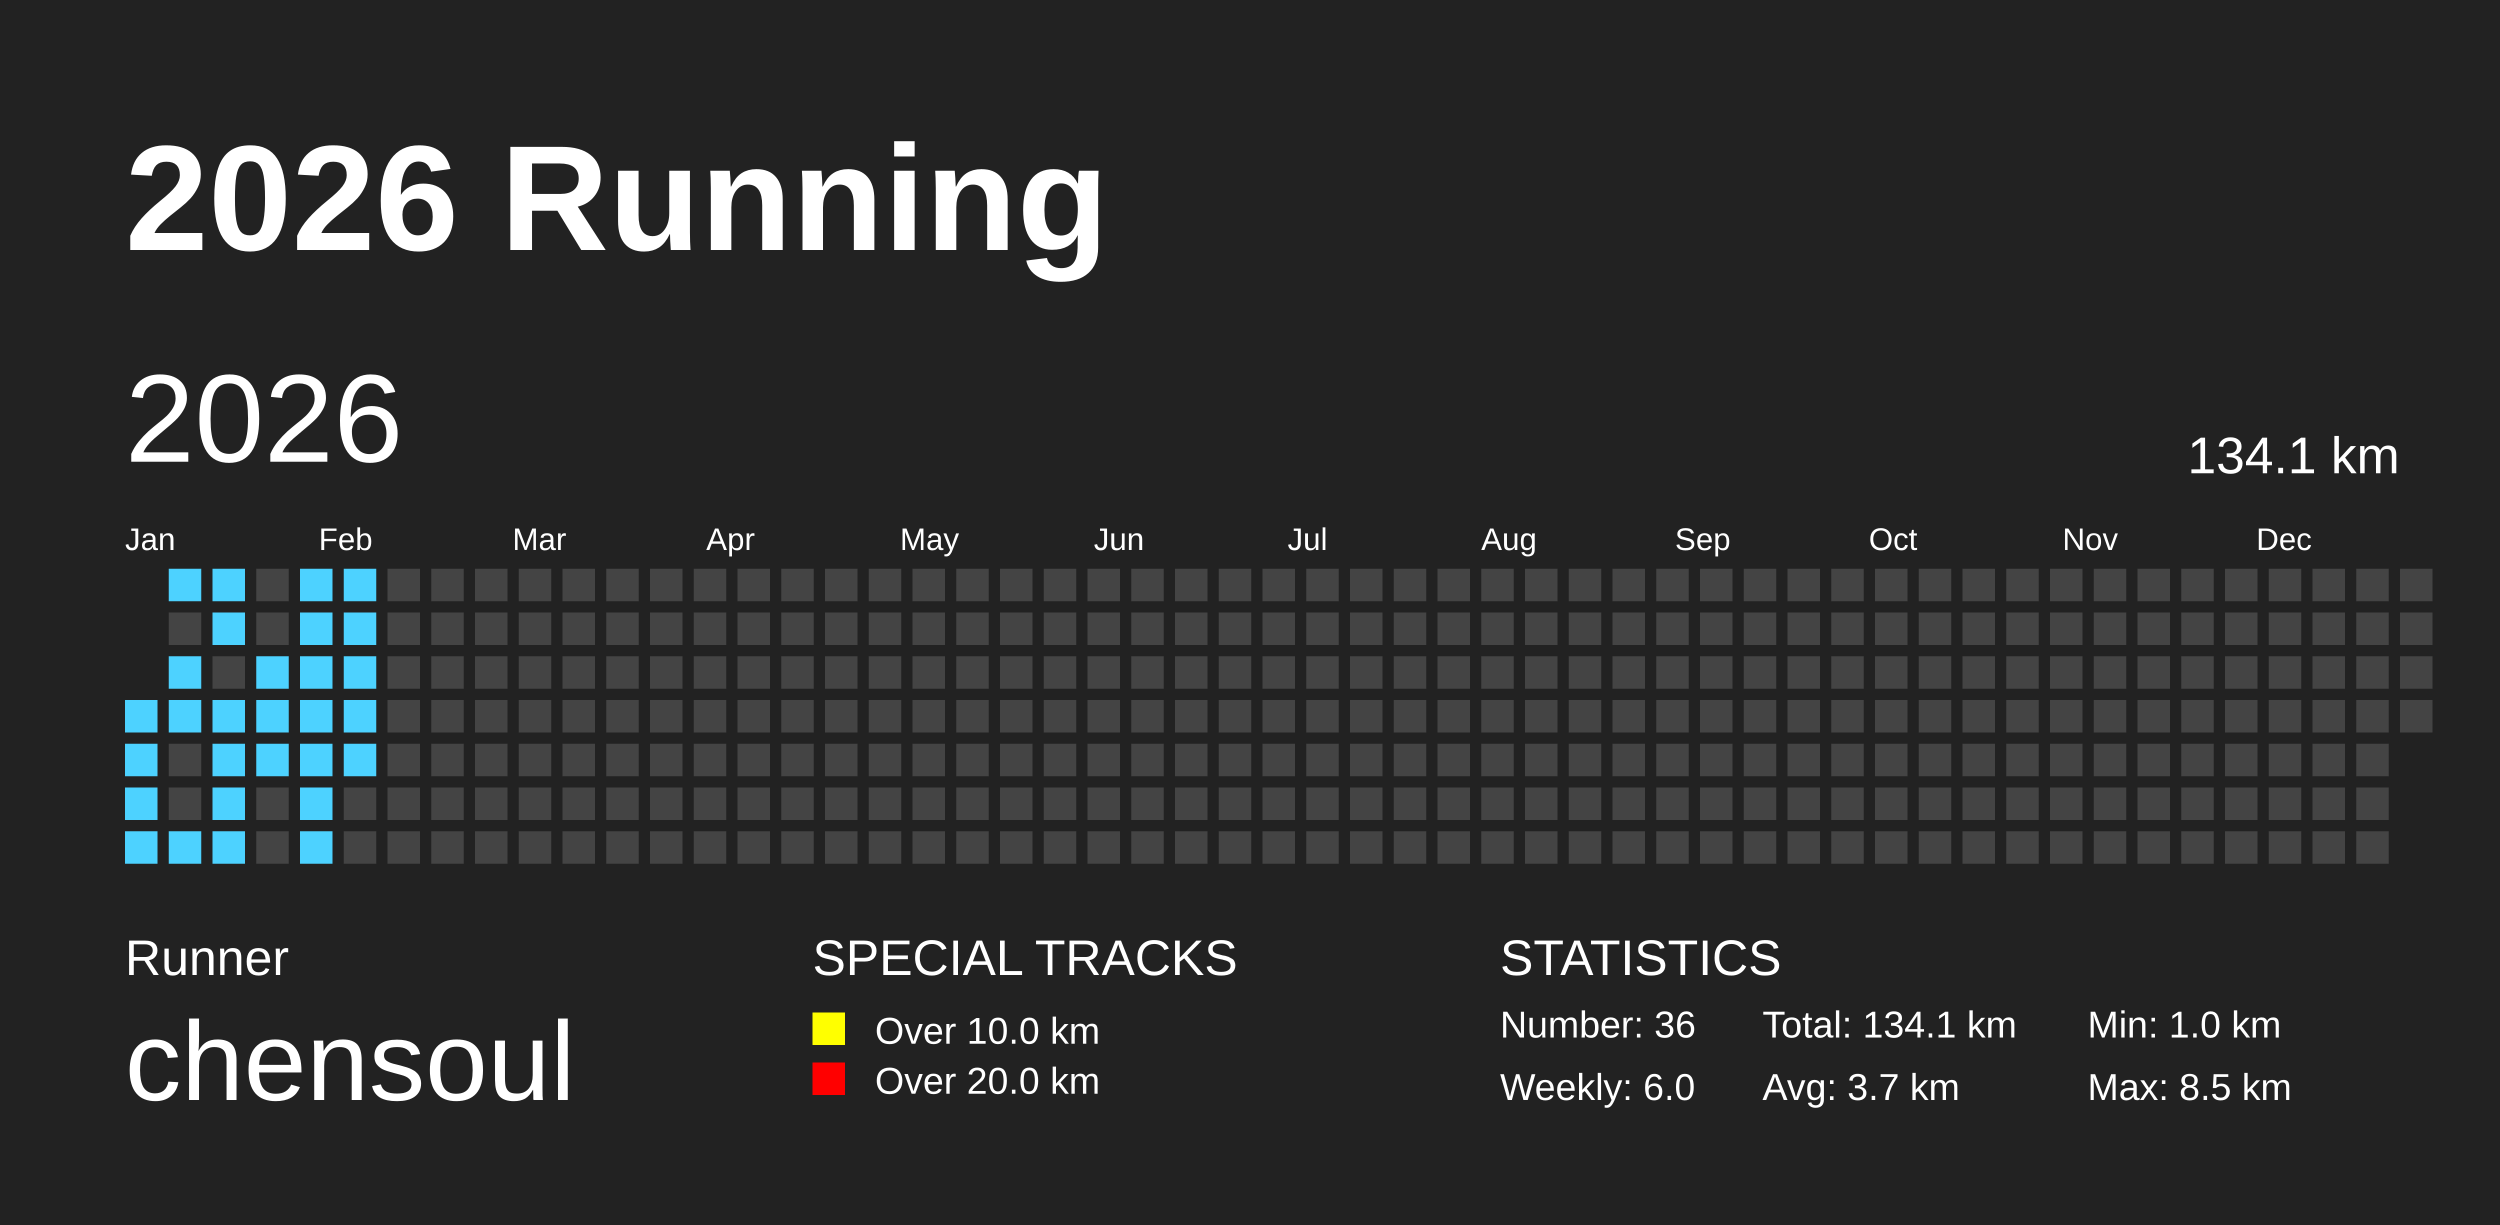
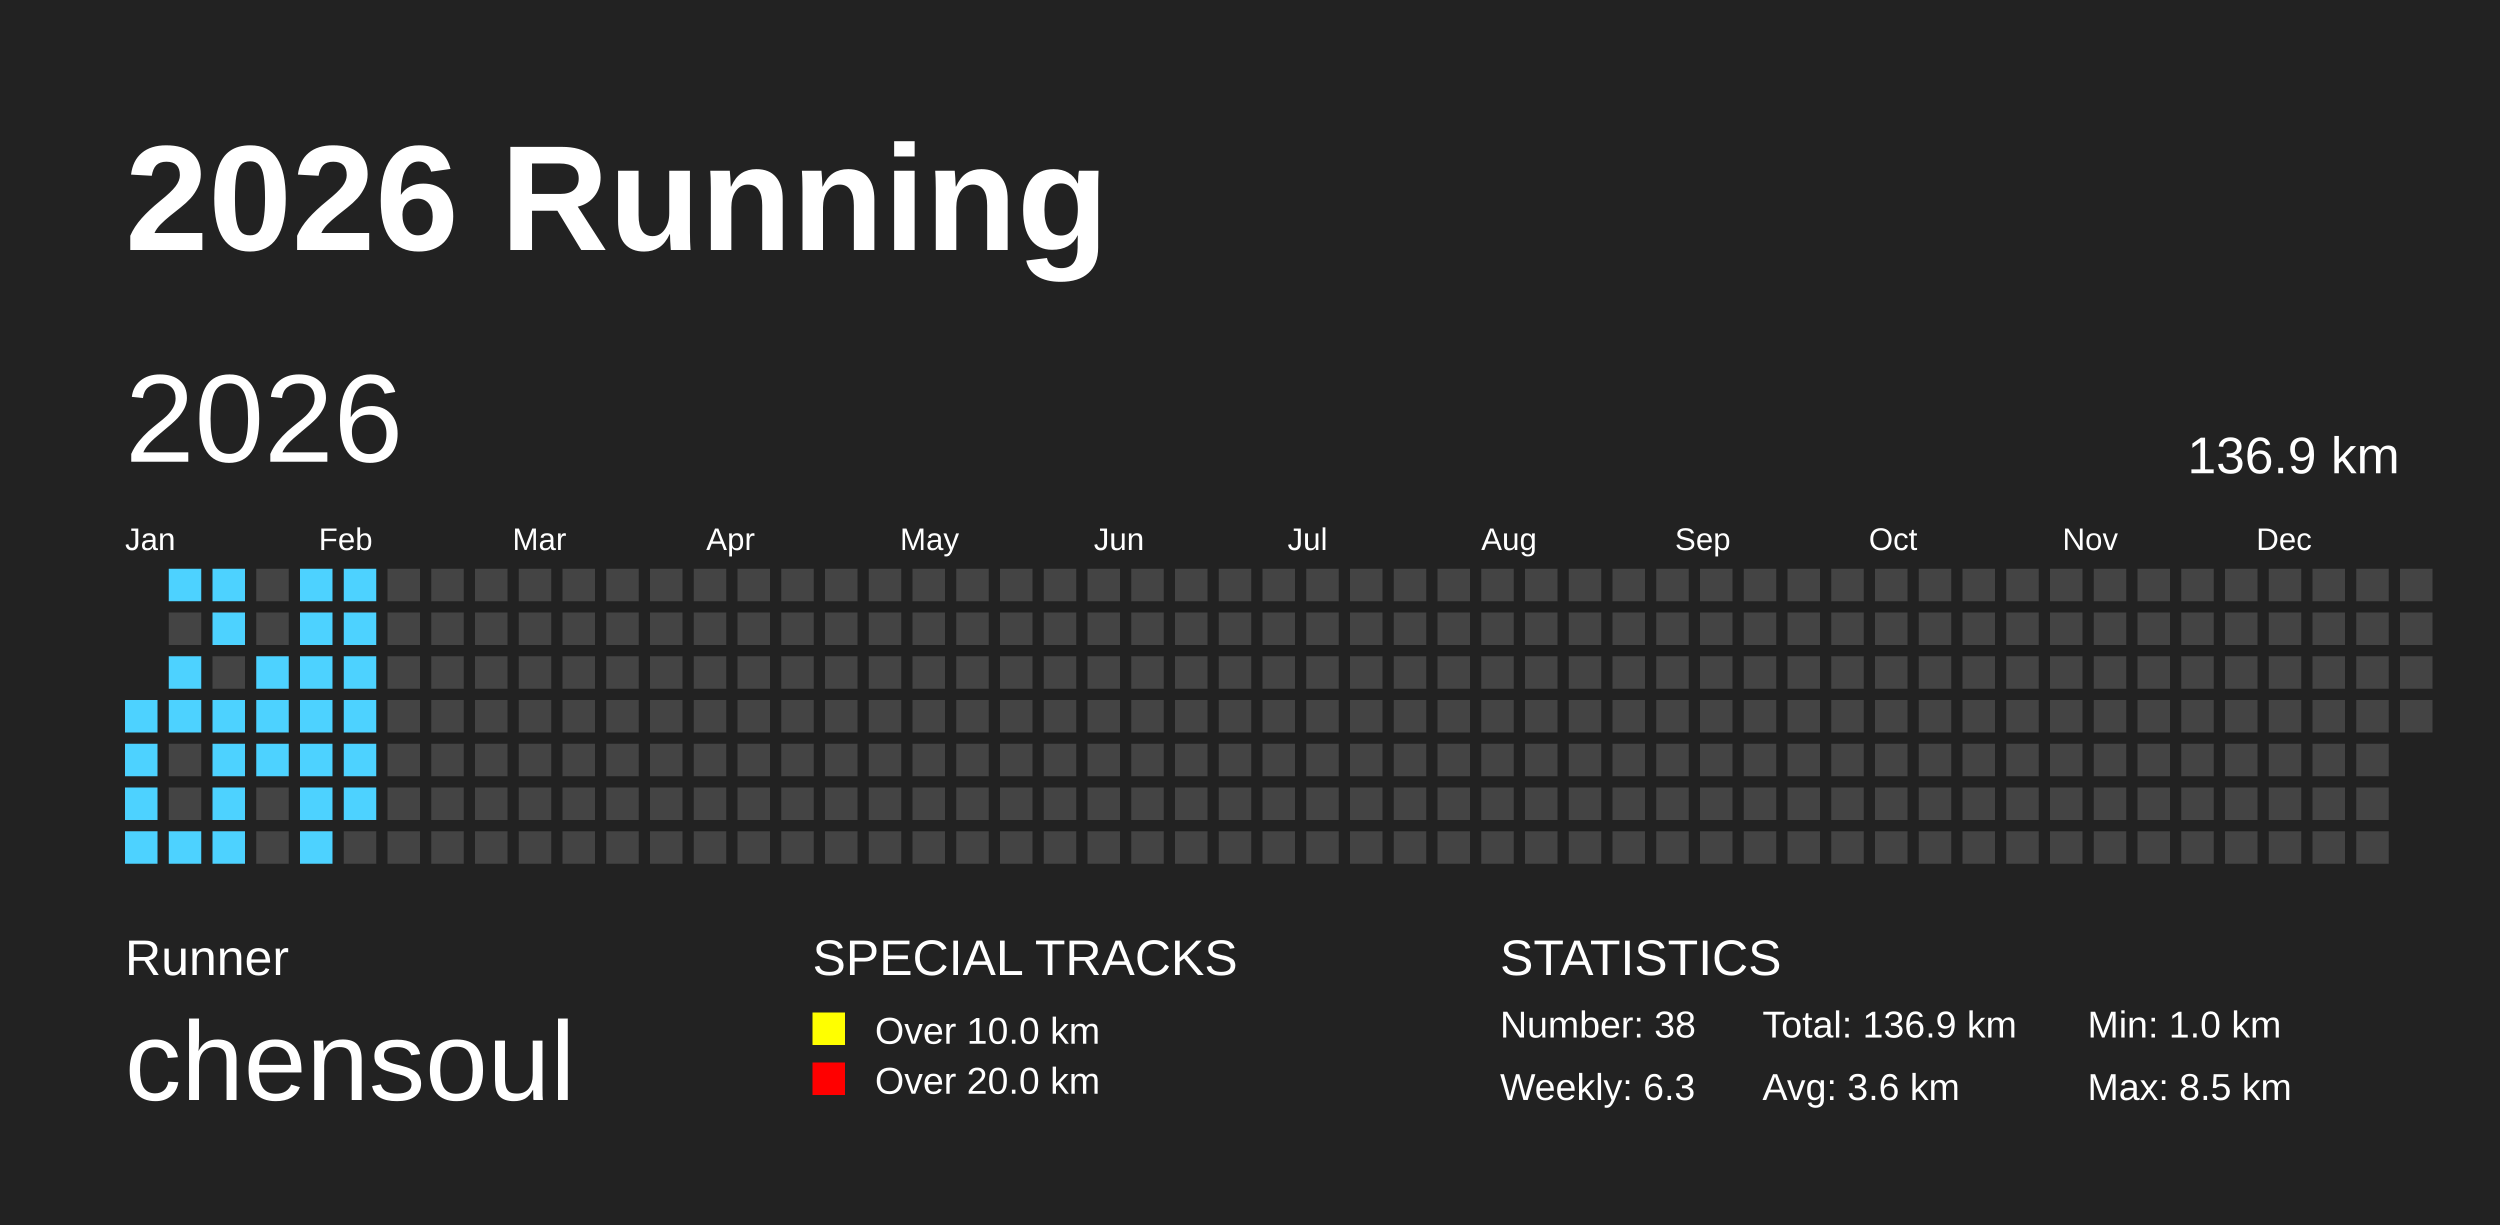
<svg xmlns="http://www.w3.org/2000/svg" baseProfile="full" height="98mm" version="1.1" viewBox="0,0,200,98" width="200mm">
  <defs />
  <rect fill="#222222" height="98" width="200" x="0" y="0" />
  <text fill="#FFFFFF" style="font-size:12px; font-family:Arial; font-weight:bold;" x="10" y="20">2026 Running</text>
  <text fill="#FFFFFF" style="font-size:4px; font-family:Arial" x="10" y="78">Runner</text>
  <text fill="#FFFFFF" style="font-size:9px; font-family:Arial" x="10" y="88">chensoul</text>
  <text fill="#FFFFFF" style="font-size:4px; font-family:Arial" x="65" y="78">SPECIAL TRACKS</text>
  <rect fill="yellow" height="2.6" width="2.6" x="65" y="81" />
  <text fill="#FFFFFF" style="font-size:3px; font-family:Arial" x="70" y="83.5">Over 10.0 km</text>
  <rect fill="red" height="2.6" width="2.6" x="65" y="85" />
  <text fill="#FFFFFF" style="font-size:3px; font-family:Arial" x="70" y="87.5">Over 20.0 km</text>
  <text fill="#FFFFFF" style="font-size:4px; font-family:Arial" x="120" y="78">STATISTICS</text>
-   <text fill="#FFFFFF" style="font-size:3px; font-family:Arial" x="120" y="83">Number: 36</text>
-   <text fill="#FFFFFF" style="font-size:3px; font-family:Arial" x="120" y="88">Weekly: 6.0</text>
-   <text fill="#FFFFFF" style="font-size:3px; font-family:Arial" x="141" y="83">Total: 134.1 km</text>
-   <text fill="#FFFFFF" style="font-size:3px; font-family:Arial" x="141" y="88">Avg: 3.7 km</text>
+   <text fill="#FFFFFF" style="font-size:3px; font-family:Arial" x="120" y="83">Number: 38</text>
+   <text fill="#FFFFFF" style="font-size:3px; font-family:Arial" x="120" y="88">Weekly: 6.3</text>
+   <text fill="#FFFFFF" style="font-size:3px; font-family:Arial" x="141" y="83">Total: 136.9 km</text>
+   <text fill="#FFFFFF" style="font-size:3px; font-family:Arial" x="141" y="88">Avg: 3.6 km</text>
  <text fill="#FFFFFF" style="font-size:3px; font-family:Arial" x="167" y="83">Min: 1.0 km</text>
  <text fill="#FFFFFF" style="font-size:3px; font-family:Arial" x="167" y="88">Max: 8.5 km</text>
  <text dominant-baseline="hanging" fill="#FFFFFF" style="font-size:10.0px; font-family:Arial;" x="10" y="30">2026</text>
-   <text dominant-baseline="hanging" fill="#FFFFFF" style="font-size:4.125px; font-family:Arial;" x="175" y="35">134.1 km</text>
+   <text dominant-baseline="hanging" fill="#FFFFFF" style="font-size:4.125px; font-family:Arial;" x="175" y="35">136.9 km</text>
  <text fill="#FFFFFF" style="font-size:2.5px; font-family:Arial" x="10.0" y="44">Jan</text>
  <text fill="#FFFFFF" style="font-size:2.5px; font-family:Arial" x="25.5" y="44">Feb</text>
  <text fill="#FFFFFF" style="font-size:2.5px; font-family:Arial" x="41.0" y="44">Mar</text>
  <text fill="#FFFFFF" style="font-size:2.5px; font-family:Arial" x="56.5" y="44">Apr</text>
  <text fill="#FFFFFF" style="font-size:2.5px; font-family:Arial" x="72.0" y="44">May</text>
  <text fill="#FFFFFF" style="font-size:2.5px; font-family:Arial" x="87.5" y="44">Jun</text>
  <text fill="#FFFFFF" style="font-size:2.5px; font-family:Arial" x="103.0" y="44">Jul</text>
  <text fill="#FFFFFF" style="font-size:2.5px; font-family:Arial" x="118.5" y="44">Aug</text>
  <text fill="#FFFFFF" style="font-size:2.5px; font-family:Arial" x="134.0" y="44">Sep</text>
  <text fill="#FFFFFF" style="font-size:2.5px; font-family:Arial" x="149.5" y="44">Oct</text>
  <text fill="#FFFFFF" style="font-size:2.5px; font-family:Arial" x="165.0" y="44">Nov</text>
  <text fill="#FFFFFF" style="font-size:2.5px; font-family:Arial" x="180.5" y="44">Dec</text>
  <rect fill="#4DD2FF" height="2.6" width="2.6" x="10.0" y="56.0" />
  <rect fill="#4DD2FF" height="2.6" width="2.6" x="10.0" y="59.5" />
  <rect fill="#4DD2FF" height="2.6" width="2.6" x="10.0" y="63.0" />
  <rect fill="#4DD2FF" height="2.6" width="2.6" x="10.0" y="66.5" />
  <rect fill="#4DD2FF" height="2.6" width="2.6" x="13.5" y="45.5" />
  <rect fill="#444444" height="2.6" width="2.6" x="13.5" y="49.0" />
  <rect fill="#4DD2FF" height="2.6" width="2.6" x="13.5" y="52.5" />
  <rect fill="#4DD2FF" height="2.6" width="2.6" x="13.5" y="56.0" />
  <rect fill="#444444" height="2.6" width="2.6" x="13.5" y="59.5" />
  <rect fill="#444444" height="2.6" width="2.6" x="13.5" y="63.0" />
  <rect fill="#4DD2FF" height="2.6" width="2.6" x="13.5" y="66.5" />
  <rect fill="#4DD2FF" height="2.6" width="2.6" x="17.0" y="45.5" />
  <rect fill="#4DD2FF" height="2.6" width="2.6" x="17.0" y="49.0" />
  <rect fill="#444444" height="2.6" width="2.6" x="17.0" y="52.5" />
  <rect fill="#4DD2FF" height="2.6" width="2.6" x="17.0" y="56.0" />
  <rect fill="#4DD2FF" height="2.6" width="2.6" x="17.0" y="59.5" />
  <rect fill="#4DD2FF" height="2.6" width="2.6" x="17.0" y="63.0" />
  <rect fill="#4DD2FF" height="2.6" width="2.6" x="17.0" y="66.5" />
  <rect fill="#444444" height="2.6" width="2.6" x="20.5" y="45.5" />
  <rect fill="#444444" height="2.6" width="2.6" x="20.5" y="49.0" />
  <rect fill="#4DD2FF" height="2.6" width="2.6" x="20.5" y="52.5" />
  <rect fill="#4DD2FF" height="2.6" width="2.6" x="20.5" y="56.0" />
  <rect fill="#4DD2FF" height="2.6" width="2.6" x="20.5" y="59.5" />
  <rect fill="#444444" height="2.6" width="2.6" x="20.5" y="63.0" />
  <rect fill="#444444" height="2.6" width="2.6" x="20.5" y="66.5" />
  <rect fill="#4DD2FF" height="2.6" width="2.6" x="24.0" y="45.5" />
  <rect fill="#4DD2FF" height="2.6" width="2.6" x="24.0" y="49.0" />
  <rect fill="#4DD2FF" height="2.6" width="2.6" x="24.0" y="52.5" />
  <rect fill="#4DD2FF" height="2.6" width="2.6" x="24.0" y="56.0" />
  <rect fill="#4DD2FF" height="2.6" width="2.6" x="24.0" y="59.5" />
  <rect fill="#4DD2FF" height="2.6" width="2.6" x="24.0" y="63.0" />
  <rect fill="#4DD2FF" height="2.6" width="2.6" x="24.0" y="66.5" />
  <rect fill="#4DD2FF" height="2.6" width="2.6" x="27.5" y="45.5" />
  <rect fill="#4DD2FF" height="2.6" width="2.6" x="27.5" y="49.0" />
  <rect fill="#4DD2FF" height="2.6" width="2.6" x="27.5" y="52.5" />
  <rect fill="#4DD2FF" height="2.6" width="2.6" x="27.5" y="56.0" />
  <rect fill="#4DD2FF" height="2.6" width="2.6" x="27.5" y="59.5" />
-   <rect fill="#444444" height="2.6" width="2.6" x="27.5" y="63.0" />
+   <rect fill="#4DD2FF" height="2.6" width="2.6" x="27.5" y="63.0" />
  <rect fill="#444444" height="2.6" width="2.6" x="27.5" y="66.5" />
  <rect fill="#444444" height="2.6" width="2.6" x="31.0" y="45.5" />
  <rect fill="#444444" height="2.6" width="2.6" x="31.0" y="49.0" />
  <rect fill="#444444" height="2.6" width="2.6" x="31.0" y="52.5" />
  <rect fill="#444444" height="2.6" width="2.6" x="31.0" y="56.0" />
  <rect fill="#444444" height="2.6" width="2.6" x="31.0" y="59.5" />
  <rect fill="#444444" height="2.6" width="2.6" x="31.0" y="63.0" />
  <rect fill="#444444" height="2.6" width="2.6" x="31.0" y="66.5" />
  <rect fill="#444444" height="2.6" width="2.6" x="34.5" y="45.5" />
  <rect fill="#444444" height="2.6" width="2.6" x="34.5" y="49.0" />
  <rect fill="#444444" height="2.6" width="2.6" x="34.5" y="52.5" />
  <rect fill="#444444" height="2.6" width="2.6" x="34.5" y="56.0" />
  <rect fill="#444444" height="2.6" width="2.6" x="34.5" y="59.5" />
  <rect fill="#444444" height="2.6" width="2.6" x="34.5" y="63.0" />
  <rect fill="#444444" height="2.6" width="2.6" x="34.5" y="66.5" />
  <rect fill="#444444" height="2.6" width="2.6" x="38.0" y="45.5" />
  <rect fill="#444444" height="2.6" width="2.6" x="38.0" y="49.0" />
  <rect fill="#444444" height="2.6" width="2.6" x="38.0" y="52.5" />
  <rect fill="#444444" height="2.6" width="2.6" x="38.0" y="56.0" />
  <rect fill="#444444" height="2.6" width="2.6" x="38.0" y="59.5" />
  <rect fill="#444444" height="2.6" width="2.6" x="38.0" y="63.0" />
  <rect fill="#444444" height="2.6" width="2.6" x="38.0" y="66.5" />
  <rect fill="#444444" height="2.6" width="2.6" x="41.5" y="45.5" />
  <rect fill="#444444" height="2.6" width="2.6" x="41.5" y="49.0" />
  <rect fill="#444444" height="2.6" width="2.6" x="41.5" y="52.5" />
  <rect fill="#444444" height="2.6" width="2.6" x="41.5" y="56.0" />
  <rect fill="#444444" height="2.6" width="2.6" x="41.5" y="59.5" />
  <rect fill="#444444" height="2.6" width="2.6" x="41.5" y="63.0" />
  <rect fill="#444444" height="2.6" width="2.6" x="41.5" y="66.5" />
  <rect fill="#444444" height="2.6" width="2.6" x="45.0" y="45.5" />
  <rect fill="#444444" height="2.6" width="2.6" x="45.0" y="49.0" />
  <rect fill="#444444" height="2.6" width="2.6" x="45.0" y="52.5" />
  <rect fill="#444444" height="2.6" width="2.6" x="45.0" y="56.0" />
  <rect fill="#444444" height="2.6" width="2.6" x="45.0" y="59.5" />
  <rect fill="#444444" height="2.6" width="2.6" x="45.0" y="63.0" />
  <rect fill="#444444" height="2.6" width="2.6" x="45.0" y="66.5" />
  <rect fill="#444444" height="2.6" width="2.6" x="48.5" y="45.5" />
  <rect fill="#444444" height="2.6" width="2.6" x="48.5" y="49.0" />
  <rect fill="#444444" height="2.6" width="2.6" x="48.5" y="52.5" />
  <rect fill="#444444" height="2.6" width="2.6" x="48.5" y="56.0" />
  <rect fill="#444444" height="2.6" width="2.6" x="48.5" y="59.5" />
  <rect fill="#444444" height="2.6" width="2.6" x="48.5" y="63.0" />
  <rect fill="#444444" height="2.6" width="2.6" x="48.5" y="66.5" />
  <rect fill="#444444" height="2.6" width="2.6" x="52.0" y="45.5" />
  <rect fill="#444444" height="2.6" width="2.6" x="52.0" y="49.0" />
  <rect fill="#444444" height="2.6" width="2.6" x="52.0" y="52.5" />
  <rect fill="#444444" height="2.6" width="2.6" x="52.0" y="56.0" />
  <rect fill="#444444" height="2.6" width="2.6" x="52.0" y="59.5" />
  <rect fill="#444444" height="2.6" width="2.6" x="52.0" y="63.0" />
  <rect fill="#444444" height="2.6" width="2.6" x="52.0" y="66.5" />
  <rect fill="#444444" height="2.6" width="2.6" x="55.5" y="45.5" />
  <rect fill="#444444" height="2.6" width="2.6" x="55.5" y="49.0" />
  <rect fill="#444444" height="2.6" width="2.6" x="55.5" y="52.5" />
  <rect fill="#444444" height="2.6" width="2.6" x="55.5" y="56.0" />
  <rect fill="#444444" height="2.6" width="2.6" x="55.5" y="59.5" />
  <rect fill="#444444" height="2.6" width="2.6" x="55.5" y="63.0" />
  <rect fill="#444444" height="2.6" width="2.6" x="55.5" y="66.5" />
  <rect fill="#444444" height="2.6" width="2.6" x="59.0" y="45.5" />
  <rect fill="#444444" height="2.6" width="2.6" x="59.0" y="49.0" />
  <rect fill="#444444" height="2.6" width="2.6" x="59.0" y="52.5" />
  <rect fill="#444444" height="2.6" width="2.6" x="59.0" y="56.0" />
  <rect fill="#444444" height="2.6" width="2.6" x="59.0" y="59.5" />
  <rect fill="#444444" height="2.6" width="2.6" x="59.0" y="63.0" />
  <rect fill="#444444" height="2.6" width="2.6" x="59.0" y="66.5" />
  <rect fill="#444444" height="2.6" width="2.6" x="62.5" y="45.5" />
  <rect fill="#444444" height="2.6" width="2.6" x="62.5" y="49.0" />
  <rect fill="#444444" height="2.6" width="2.6" x="62.5" y="52.5" />
  <rect fill="#444444" height="2.6" width="2.6" x="62.5" y="56.0" />
  <rect fill="#444444" height="2.6" width="2.6" x="62.5" y="59.5" />
  <rect fill="#444444" height="2.6" width="2.6" x="62.5" y="63.0" />
  <rect fill="#444444" height="2.6" width="2.6" x="62.5" y="66.5" />
  <rect fill="#444444" height="2.6" width="2.6" x="66.0" y="45.5" />
  <rect fill="#444444" height="2.6" width="2.6" x="66.0" y="49.0" />
  <rect fill="#444444" height="2.6" width="2.6" x="66.0" y="52.5" />
  <rect fill="#444444" height="2.6" width="2.6" x="66.0" y="56.0" />
  <rect fill="#444444" height="2.6" width="2.6" x="66.0" y="59.5" />
  <rect fill="#444444" height="2.6" width="2.6" x="66.0" y="63.0" />
  <rect fill="#444444" height="2.6" width="2.6" x="66.0" y="66.5" />
  <rect fill="#444444" height="2.6" width="2.6" x="69.5" y="45.5" />
  <rect fill="#444444" height="2.6" width="2.6" x="69.5" y="49.0" />
  <rect fill="#444444" height="2.6" width="2.6" x="69.5" y="52.5" />
  <rect fill="#444444" height="2.6" width="2.6" x="69.5" y="56.0" />
  <rect fill="#444444" height="2.6" width="2.6" x="69.5" y="59.5" />
  <rect fill="#444444" height="2.6" width="2.6" x="69.5" y="63.0" />
  <rect fill="#444444" height="2.6" width="2.6" x="69.5" y="66.5" />
  <rect fill="#444444" height="2.6" width="2.6" x="73.0" y="45.5" />
  <rect fill="#444444" height="2.6" width="2.6" x="73.0" y="49.0" />
  <rect fill="#444444" height="2.6" width="2.6" x="73.0" y="52.5" />
  <rect fill="#444444" height="2.6" width="2.6" x="73.0" y="56.0" />
  <rect fill="#444444" height="2.6" width="2.6" x="73.0" y="59.5" />
  <rect fill="#444444" height="2.6" width="2.6" x="73.0" y="63.0" />
  <rect fill="#444444" height="2.6" width="2.6" x="73.0" y="66.5" />
  <rect fill="#444444" height="2.6" width="2.6" x="76.5" y="45.5" />
  <rect fill="#444444" height="2.6" width="2.6" x="76.5" y="49.0" />
  <rect fill="#444444" height="2.6" width="2.6" x="76.5" y="52.5" />
  <rect fill="#444444" height="2.6" width="2.6" x="76.5" y="56.0" />
  <rect fill="#444444" height="2.6" width="2.6" x="76.5" y="59.5" />
  <rect fill="#444444" height="2.6" width="2.6" x="76.5" y="63.0" />
  <rect fill="#444444" height="2.6" width="2.6" x="76.5" y="66.5" />
  <rect fill="#444444" height="2.6" width="2.6" x="80.0" y="45.5" />
  <rect fill="#444444" height="2.6" width="2.6" x="80.0" y="49.0" />
  <rect fill="#444444" height="2.6" width="2.6" x="80.0" y="52.5" />
  <rect fill="#444444" height="2.6" width="2.6" x="80.0" y="56.0" />
  <rect fill="#444444" height="2.6" width="2.6" x="80.0" y="59.5" />
  <rect fill="#444444" height="2.6" width="2.6" x="80.0" y="63.0" />
  <rect fill="#444444" height="2.6" width="2.6" x="80.0" y="66.5" />
  <rect fill="#444444" height="2.6" width="2.6" x="83.5" y="45.5" />
  <rect fill="#444444" height="2.6" width="2.6" x="83.5" y="49.0" />
  <rect fill="#444444" height="2.6" width="2.6" x="83.5" y="52.5" />
  <rect fill="#444444" height="2.6" width="2.6" x="83.5" y="56.0" />
  <rect fill="#444444" height="2.6" width="2.6" x="83.5" y="59.5" />
  <rect fill="#444444" height="2.6" width="2.6" x="83.5" y="63.0" />
  <rect fill="#444444" height="2.6" width="2.6" x="83.5" y="66.5" />
  <rect fill="#444444" height="2.6" width="2.6" x="87.0" y="45.5" />
  <rect fill="#444444" height="2.6" width="2.6" x="87.0" y="49.0" />
  <rect fill="#444444" height="2.6" width="2.6" x="87.0" y="52.5" />
  <rect fill="#444444" height="2.6" width="2.6" x="87.0" y="56.0" />
  <rect fill="#444444" height="2.6" width="2.6" x="87.0" y="59.5" />
  <rect fill="#444444" height="2.6" width="2.6" x="87.0" y="63.0" />
  <rect fill="#444444" height="2.6" width="2.6" x="87.0" y="66.5" />
  <rect fill="#444444" height="2.6" width="2.6" x="90.5" y="45.5" />
  <rect fill="#444444" height="2.6" width="2.6" x="90.5" y="49.0" />
  <rect fill="#444444" height="2.6" width="2.6" x="90.5" y="52.5" />
  <rect fill="#444444" height="2.6" width="2.6" x="90.5" y="56.0" />
  <rect fill="#444444" height="2.6" width="2.6" x="90.5" y="59.5" />
  <rect fill="#444444" height="2.6" width="2.6" x="90.5" y="63.0" />
  <rect fill="#444444" height="2.6" width="2.6" x="90.5" y="66.5" />
  <rect fill="#444444" height="2.6" width="2.6" x="94.0" y="45.5" />
  <rect fill="#444444" height="2.6" width="2.6" x="94.0" y="49.0" />
  <rect fill="#444444" height="2.6" width="2.6" x="94.0" y="52.5" />
  <rect fill="#444444" height="2.6" width="2.6" x="94.0" y="56.0" />
  <rect fill="#444444" height="2.6" width="2.6" x="94.0" y="59.5" />
  <rect fill="#444444" height="2.6" width="2.6" x="94.0" y="63.0" />
  <rect fill="#444444" height="2.6" width="2.6" x="94.0" y="66.5" />
  <rect fill="#444444" height="2.6" width="2.6" x="97.5" y="45.5" />
  <rect fill="#444444" height="2.6" width="2.6" x="97.5" y="49.0" />
  <rect fill="#444444" height="2.6" width="2.6" x="97.5" y="52.5" />
  <rect fill="#444444" height="2.6" width="2.6" x="97.5" y="56.0" />
  <rect fill="#444444" height="2.6" width="2.6" x="97.5" y="59.5" />
  <rect fill="#444444" height="2.6" width="2.6" x="97.5" y="63.0" />
  <rect fill="#444444" height="2.6" width="2.6" x="97.5" y="66.5" />
  <rect fill="#444444" height="2.6" width="2.6" x="101.0" y="45.5" />
  <rect fill="#444444" height="2.6" width="2.6" x="101.0" y="49.0" />
  <rect fill="#444444" height="2.6" width="2.6" x="101.0" y="52.5" />
  <rect fill="#444444" height="2.6" width="2.6" x="101.0" y="56.0" />
  <rect fill="#444444" height="2.6" width="2.6" x="101.0" y="59.5" />
  <rect fill="#444444" height="2.6" width="2.6" x="101.0" y="63.0" />
  <rect fill="#444444" height="2.6" width="2.6" x="101.0" y="66.5" />
  <rect fill="#444444" height="2.6" width="2.6" x="104.5" y="45.5" />
  <rect fill="#444444" height="2.6" width="2.6" x="104.5" y="49.0" />
  <rect fill="#444444" height="2.6" width="2.6" x="104.5" y="52.5" />
  <rect fill="#444444" height="2.6" width="2.6" x="104.5" y="56.0" />
  <rect fill="#444444" height="2.6" width="2.6" x="104.5" y="59.5" />
  <rect fill="#444444" height="2.6" width="2.6" x="104.5" y="63.0" />
  <rect fill="#444444" height="2.6" width="2.6" x="104.5" y="66.5" />
  <rect fill="#444444" height="2.6" width="2.6" x="108.0" y="45.5" />
  <rect fill="#444444" height="2.6" width="2.6" x="108.0" y="49.0" />
  <rect fill="#444444" height="2.6" width="2.6" x="108.0" y="52.5" />
  <rect fill="#444444" height="2.6" width="2.6" x="108.0" y="56.0" />
  <rect fill="#444444" height="2.6" width="2.6" x="108.0" y="59.5" />
  <rect fill="#444444" height="2.6" width="2.6" x="108.0" y="63.0" />
  <rect fill="#444444" height="2.6" width="2.6" x="108.0" y="66.5" />
  <rect fill="#444444" height="2.6" width="2.6" x="111.5" y="45.5" />
  <rect fill="#444444" height="2.6" width="2.6" x="111.5" y="49.0" />
  <rect fill="#444444" height="2.6" width="2.6" x="111.5" y="52.5" />
  <rect fill="#444444" height="2.6" width="2.6" x="111.5" y="56.0" />
  <rect fill="#444444" height="2.6" width="2.6" x="111.5" y="59.5" />
  <rect fill="#444444" height="2.6" width="2.6" x="111.5" y="63.0" />
  <rect fill="#444444" height="2.6" width="2.6" x="111.5" y="66.5" />
  <rect fill="#444444" height="2.6" width="2.6" x="115.0" y="45.5" />
  <rect fill="#444444" height="2.6" width="2.6" x="115.0" y="49.0" />
  <rect fill="#444444" height="2.6" width="2.6" x="115.0" y="52.5" />
  <rect fill="#444444" height="2.6" width="2.6" x="115.0" y="56.0" />
  <rect fill="#444444" height="2.6" width="2.6" x="115.0" y="59.5" />
  <rect fill="#444444" height="2.6" width="2.6" x="115.0" y="63.0" />
  <rect fill="#444444" height="2.6" width="2.6" x="115.0" y="66.5" />
  <rect fill="#444444" height="2.6" width="2.6" x="118.5" y="45.5" />
  <rect fill="#444444" height="2.6" width="2.6" x="118.5" y="49.0" />
  <rect fill="#444444" height="2.6" width="2.6" x="118.5" y="52.5" />
  <rect fill="#444444" height="2.6" width="2.6" x="118.5" y="56.0" />
  <rect fill="#444444" height="2.6" width="2.6" x="118.5" y="59.5" />
  <rect fill="#444444" height="2.6" width="2.6" x="118.5" y="63.0" />
  <rect fill="#444444" height="2.6" width="2.6" x="118.5" y="66.5" />
  <rect fill="#444444" height="2.6" width="2.6" x="122.0" y="45.5" />
  <rect fill="#444444" height="2.6" width="2.6" x="122.0" y="49.0" />
  <rect fill="#444444" height="2.6" width="2.6" x="122.0" y="52.5" />
  <rect fill="#444444" height="2.6" width="2.6" x="122.0" y="56.0" />
  <rect fill="#444444" height="2.6" width="2.6" x="122.0" y="59.5" />
  <rect fill="#444444" height="2.6" width="2.6" x="122.0" y="63.0" />
  <rect fill="#444444" height="2.6" width="2.6" x="122.0" y="66.5" />
  <rect fill="#444444" height="2.6" width="2.6" x="125.5" y="45.5" />
  <rect fill="#444444" height="2.6" width="2.6" x="125.5" y="49.0" />
  <rect fill="#444444" height="2.6" width="2.6" x="125.5" y="52.5" />
  <rect fill="#444444" height="2.6" width="2.6" x="125.5" y="56.0" />
  <rect fill="#444444" height="2.6" width="2.6" x="125.5" y="59.5" />
  <rect fill="#444444" height="2.6" width="2.6" x="125.5" y="63.0" />
  <rect fill="#444444" height="2.6" width="2.6" x="125.5" y="66.5" />
  <rect fill="#444444" height="2.6" width="2.6" x="129.0" y="45.5" />
  <rect fill="#444444" height="2.6" width="2.6" x="129.0" y="49.0" />
  <rect fill="#444444" height="2.6" width="2.6" x="129.0" y="52.5" />
  <rect fill="#444444" height="2.6" width="2.6" x="129.0" y="56.0" />
  <rect fill="#444444" height="2.6" width="2.6" x="129.0" y="59.5" />
  <rect fill="#444444" height="2.6" width="2.6" x="129.0" y="63.0" />
  <rect fill="#444444" height="2.6" width="2.6" x="129.0" y="66.5" />
  <rect fill="#444444" height="2.6" width="2.6" x="132.5" y="45.5" />
  <rect fill="#444444" height="2.6" width="2.6" x="132.5" y="49.0" />
  <rect fill="#444444" height="2.6" width="2.6" x="132.5" y="52.5" />
  <rect fill="#444444" height="2.6" width="2.6" x="132.5" y="56.0" />
  <rect fill="#444444" height="2.6" width="2.6" x="132.5" y="59.5" />
  <rect fill="#444444" height="2.6" width="2.6" x="132.5" y="63.0" />
  <rect fill="#444444" height="2.6" width="2.6" x="132.5" y="66.5" />
  <rect fill="#444444" height="2.6" width="2.6" x="136.0" y="45.5" />
  <rect fill="#444444" height="2.6" width="2.6" x="136.0" y="49.0" />
  <rect fill="#444444" height="2.6" width="2.6" x="136.0" y="52.5" />
  <rect fill="#444444" height="2.6" width="2.6" x="136.0" y="56.0" />
  <rect fill="#444444" height="2.6" width="2.6" x="136.0" y="59.5" />
  <rect fill="#444444" height="2.6" width="2.6" x="136.0" y="63.0" />
  <rect fill="#444444" height="2.6" width="2.6" x="136.0" y="66.5" />
  <rect fill="#444444" height="2.6" width="2.6" x="139.5" y="45.5" />
  <rect fill="#444444" height="2.6" width="2.6" x="139.5" y="49.0" />
  <rect fill="#444444" height="2.6" width="2.6" x="139.5" y="52.5" />
  <rect fill="#444444" height="2.6" width="2.6" x="139.5" y="56.0" />
  <rect fill="#444444" height="2.6" width="2.6" x="139.5" y="59.5" />
  <rect fill="#444444" height="2.6" width="2.6" x="139.5" y="63.0" />
  <rect fill="#444444" height="2.6" width="2.6" x="139.5" y="66.5" />
  <rect fill="#444444" height="2.6" width="2.6" x="143.0" y="45.5" />
  <rect fill="#444444" height="2.6" width="2.6" x="143.0" y="49.0" />
  <rect fill="#444444" height="2.6" width="2.6" x="143.0" y="52.5" />
  <rect fill="#444444" height="2.6" width="2.6" x="143.0" y="56.0" />
  <rect fill="#444444" height="2.6" width="2.6" x="143.0" y="59.5" />
  <rect fill="#444444" height="2.6" width="2.6" x="143.0" y="63.0" />
  <rect fill="#444444" height="2.6" width="2.6" x="143.0" y="66.5" />
  <rect fill="#444444" height="2.6" width="2.6" x="146.5" y="45.5" />
  <rect fill="#444444" height="2.6" width="2.6" x="146.5" y="49.0" />
  <rect fill="#444444" height="2.6" width="2.6" x="146.5" y="52.5" />
  <rect fill="#444444" height="2.6" width="2.6" x="146.5" y="56.0" />
  <rect fill="#444444" height="2.6" width="2.6" x="146.5" y="59.5" />
  <rect fill="#444444" height="2.6" width="2.6" x="146.5" y="63.0" />
  <rect fill="#444444" height="2.6" width="2.6" x="146.5" y="66.5" />
  <rect fill="#444444" height="2.6" width="2.6" x="150.0" y="45.5" />
  <rect fill="#444444" height="2.6" width="2.6" x="150.0" y="49.0" />
  <rect fill="#444444" height="2.6" width="2.6" x="150.0" y="52.5" />
  <rect fill="#444444" height="2.6" width="2.6" x="150.0" y="56.0" />
  <rect fill="#444444" height="2.6" width="2.6" x="150.0" y="59.5" />
  <rect fill="#444444" height="2.6" width="2.6" x="150.0" y="63.0" />
  <rect fill="#444444" height="2.6" width="2.6" x="150.0" y="66.5" />
  <rect fill="#444444" height="2.6" width="2.6" x="153.5" y="45.5" />
  <rect fill="#444444" height="2.6" width="2.6" x="153.5" y="49.0" />
  <rect fill="#444444" height="2.6" width="2.6" x="153.5" y="52.5" />
  <rect fill="#444444" height="2.6" width="2.6" x="153.5" y="56.0" />
  <rect fill="#444444" height="2.6" width="2.6" x="153.5" y="59.5" />
  <rect fill="#444444" height="2.6" width="2.6" x="153.5" y="63.0" />
  <rect fill="#444444" height="2.6" width="2.6" x="153.5" y="66.5" />
  <rect fill="#444444" height="2.6" width="2.6" x="157.0" y="45.5" />
  <rect fill="#444444" height="2.6" width="2.6" x="157.0" y="49.0" />
  <rect fill="#444444" height="2.6" width="2.6" x="157.0" y="52.5" />
  <rect fill="#444444" height="2.6" width="2.6" x="157.0" y="56.0" />
  <rect fill="#444444" height="2.6" width="2.6" x="157.0" y="59.5" />
  <rect fill="#444444" height="2.6" width="2.6" x="157.0" y="63.0" />
  <rect fill="#444444" height="2.6" width="2.6" x="157.0" y="66.5" />
  <rect fill="#444444" height="2.6" width="2.6" x="160.5" y="45.5" />
  <rect fill="#444444" height="2.6" width="2.6" x="160.5" y="49.0" />
  <rect fill="#444444" height="2.6" width="2.6" x="160.5" y="52.5" />
  <rect fill="#444444" height="2.6" width="2.6" x="160.5" y="56.0" />
  <rect fill="#444444" height="2.6" width="2.6" x="160.5" y="59.5" />
  <rect fill="#444444" height="2.6" width="2.6" x="160.5" y="63.0" />
  <rect fill="#444444" height="2.6" width="2.6" x="160.5" y="66.5" />
  <rect fill="#444444" height="2.6" width="2.6" x="164.0" y="45.5" />
  <rect fill="#444444" height="2.6" width="2.6" x="164.0" y="49.0" />
  <rect fill="#444444" height="2.6" width="2.6" x="164.0" y="52.5" />
  <rect fill="#444444" height="2.6" width="2.6" x="164.0" y="56.0" />
  <rect fill="#444444" height="2.6" width="2.6" x="164.0" y="59.5" />
  <rect fill="#444444" height="2.6" width="2.6" x="164.0" y="63.0" />
  <rect fill="#444444" height="2.6" width="2.6" x="164.0" y="66.5" />
  <rect fill="#444444" height="2.6" width="2.6" x="167.5" y="45.5" />
  <rect fill="#444444" height="2.6" width="2.6" x="167.5" y="49.0" />
  <rect fill="#444444" height="2.6" width="2.6" x="167.5" y="52.5" />
  <rect fill="#444444" height="2.6" width="2.6" x="167.5" y="56.0" />
  <rect fill="#444444" height="2.6" width="2.6" x="167.5" y="59.5" />
  <rect fill="#444444" height="2.6" width="2.6" x="167.5" y="63.0" />
  <rect fill="#444444" height="2.6" width="2.6" x="167.5" y="66.5" />
  <rect fill="#444444" height="2.6" width="2.6" x="171.0" y="45.5" />
  <rect fill="#444444" height="2.6" width="2.6" x="171.0" y="49.0" />
  <rect fill="#444444" height="2.6" width="2.6" x="171.0" y="52.5" />
  <rect fill="#444444" height="2.6" width="2.6" x="171.0" y="56.0" />
  <rect fill="#444444" height="2.6" width="2.6" x="171.0" y="59.5" />
  <rect fill="#444444" height="2.6" width="2.6" x="171.0" y="63.0" />
  <rect fill="#444444" height="2.6" width="2.6" x="171.0" y="66.5" />
  <rect fill="#444444" height="2.6" width="2.6" x="174.5" y="45.5" />
  <rect fill="#444444" height="2.6" width="2.6" x="174.5" y="49.0" />
  <rect fill="#444444" height="2.6" width="2.6" x="174.5" y="52.5" />
  <rect fill="#444444" height="2.6" width="2.6" x="174.5" y="56.0" />
  <rect fill="#444444" height="2.6" width="2.6" x="174.5" y="59.5" />
  <rect fill="#444444" height="2.6" width="2.6" x="174.5" y="63.0" />
  <rect fill="#444444" height="2.6" width="2.6" x="174.5" y="66.5" />
  <rect fill="#444444" height="2.6" width="2.6" x="178.0" y="45.5" />
  <rect fill="#444444" height="2.6" width="2.6" x="178.0" y="49.0" />
  <rect fill="#444444" height="2.6" width="2.6" x="178.0" y="52.5" />
  <rect fill="#444444" height="2.6" width="2.6" x="178.0" y="56.0" />
  <rect fill="#444444" height="2.6" width="2.6" x="178.0" y="59.5" />
  <rect fill="#444444" height="2.6" width="2.6" x="178.0" y="63.0" />
  <rect fill="#444444" height="2.6" width="2.6" x="178.0" y="66.5" />
  <rect fill="#444444" height="2.6" width="2.6" x="181.5" y="45.5" />
  <rect fill="#444444" height="2.6" width="2.6" x="181.5" y="49.0" />
  <rect fill="#444444" height="2.6" width="2.6" x="181.5" y="52.5" />
  <rect fill="#444444" height="2.6" width="2.6" x="181.5" y="56.0" />
  <rect fill="#444444" height="2.6" width="2.6" x="181.5" y="59.5" />
  <rect fill="#444444" height="2.6" width="2.6" x="181.5" y="63.0" />
  <rect fill="#444444" height="2.6" width="2.6" x="181.5" y="66.5" />
  <rect fill="#444444" height="2.6" width="2.6" x="185.0" y="45.5" />
  <rect fill="#444444" height="2.6" width="2.6" x="185.0" y="49.0" />
  <rect fill="#444444" height="2.6" width="2.6" x="185.0" y="52.5" />
  <rect fill="#444444" height="2.6" width="2.6" x="185.0" y="56.0" />
  <rect fill="#444444" height="2.6" width="2.6" x="185.0" y="59.5" />
  <rect fill="#444444" height="2.6" width="2.6" x="185.0" y="63.0" />
  <rect fill="#444444" height="2.6" width="2.6" x="185.0" y="66.5" />
  <rect fill="#444444" height="2.6" width="2.6" x="188.5" y="45.5" />
  <rect fill="#444444" height="2.6" width="2.6" x="188.5" y="49.0" />
  <rect fill="#444444" height="2.6" width="2.6" x="188.5" y="52.5" />
  <rect fill="#444444" height="2.6" width="2.6" x="188.5" y="56.0" />
  <rect fill="#444444" height="2.6" width="2.6" x="188.5" y="59.5" />
  <rect fill="#444444" height="2.6" width="2.6" x="188.5" y="63.0" />
  <rect fill="#444444" height="2.6" width="2.6" x="188.5" y="66.5" />
  <rect fill="#444444" height="2.6" width="2.6" x="192.0" y="45.5" />
  <rect fill="#444444" height="2.6" width="2.6" x="192.0" y="49.0" />
  <rect fill="#444444" height="2.6" width="2.6" x="192.0" y="52.5" />
  <rect fill="#444444" height="2.6" width="2.6" x="192.0" y="56.0" />
</svg>
